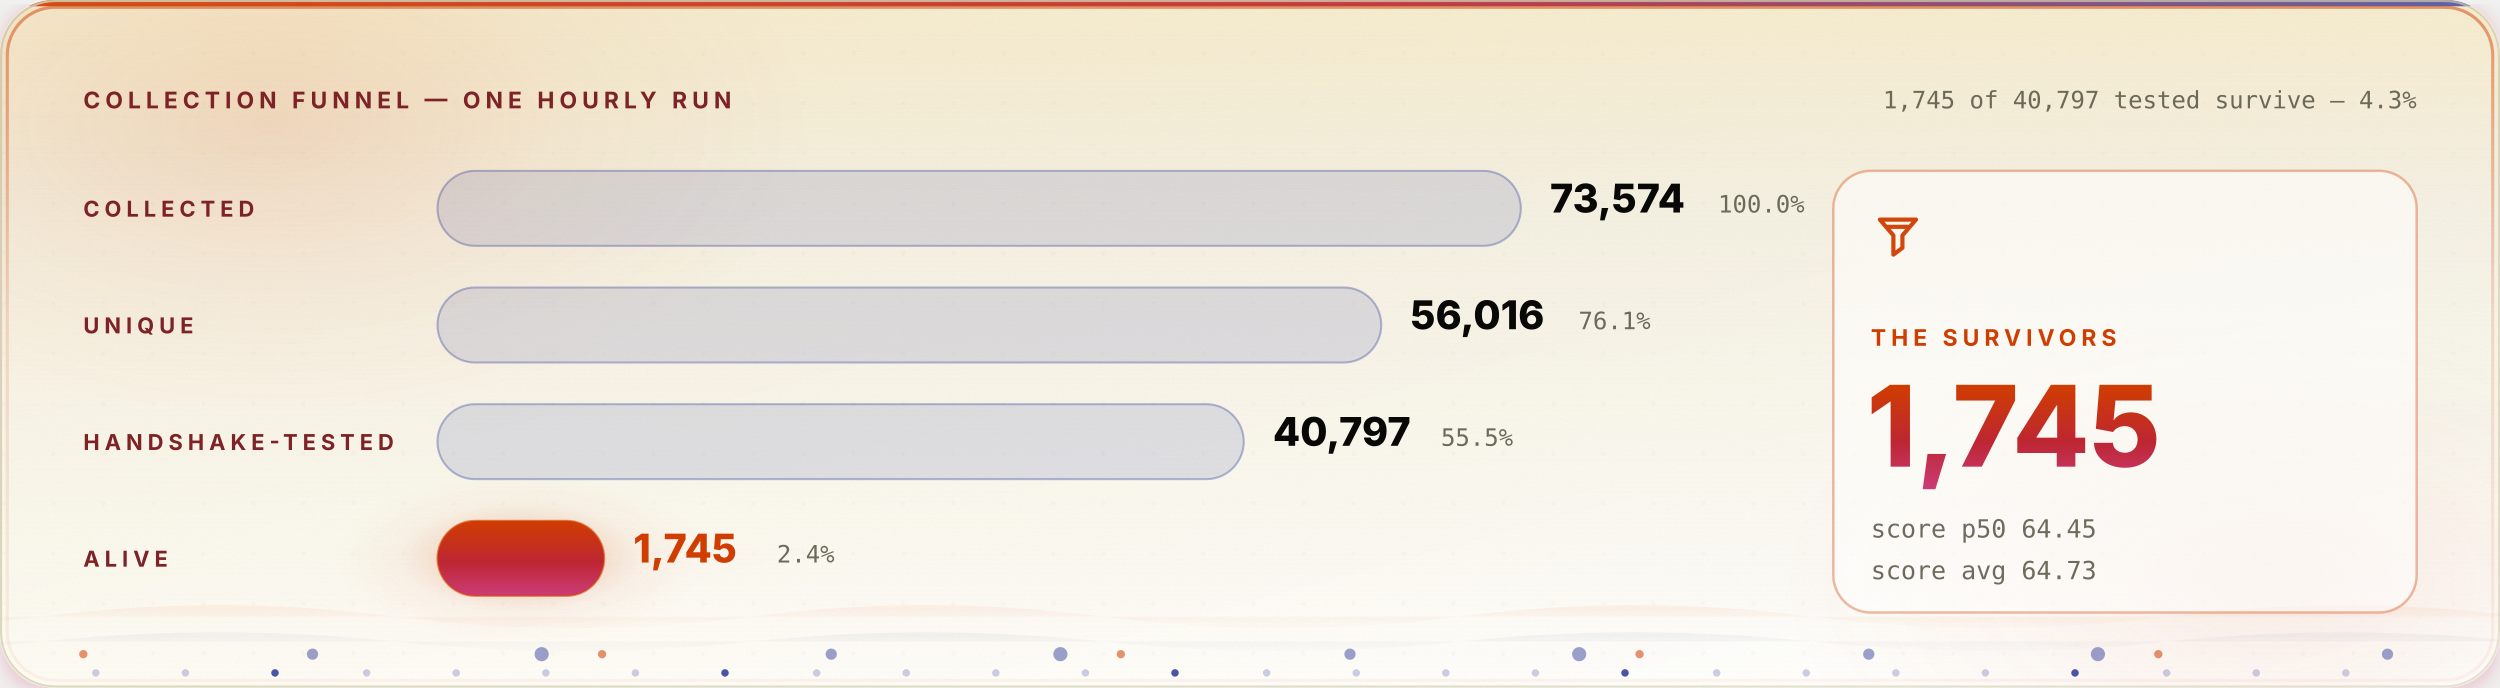
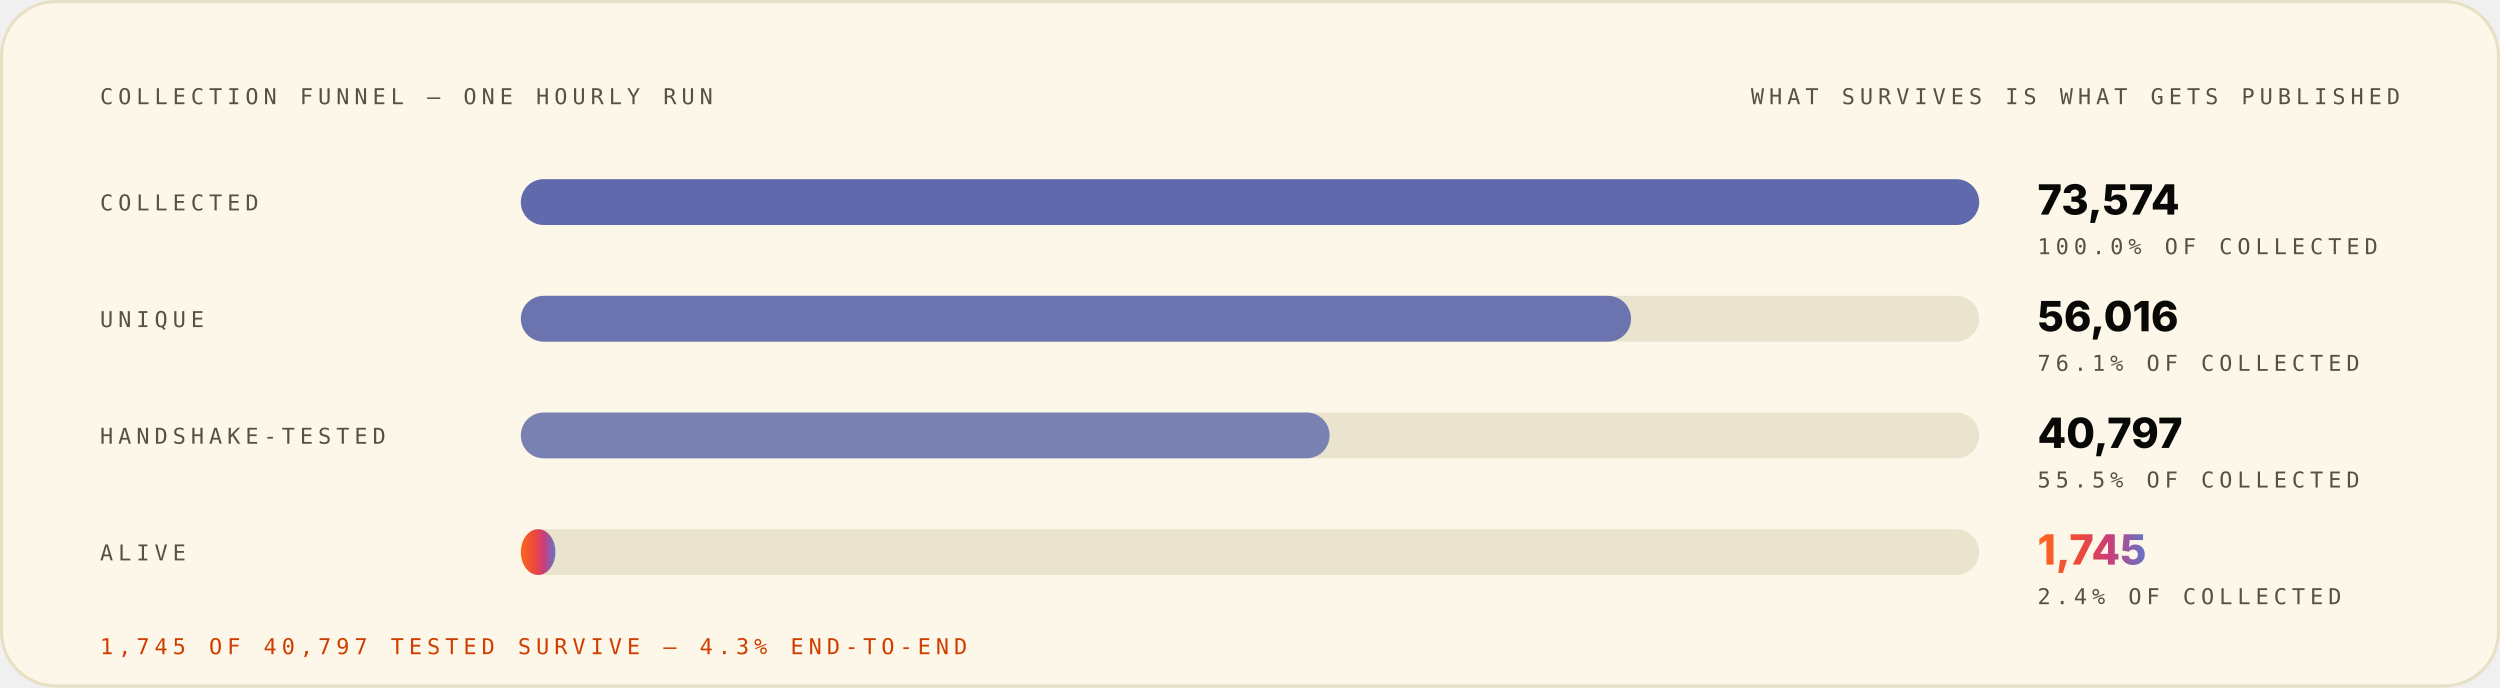
- <svg xmlns="http://www.w3.org/2000/svg" width="1200" height="330" viewBox="0 0 1200 330" role="img">
-   <defs>
-     <linearGradient id="bg-light" gradientUnits="objectBoundingBox" x1="0.0" y1="0.0" x2="1.0" y2="1.0">
-       <stop offset="0" stop-color="#FCF7E8" stop-opacity="1" />
-       <stop offset="1" stop-color="#FFFFFF" stop-opacity="1" />
-     </linearGradient>
-     <linearGradient id="tint-light" gradientUnits="objectBoundingBox" x1="0.0" y1="0.0" x2="0" y2="1">
-       <stop offset="0" stop-color="#E8E0C5" stop-opacity="0.6" />
-       <stop offset="1" stop-color="#E8E0C5" stop-opacity="0" />
-     </linearGradient>
-     <linearGradient id="inner-light" gradientUnits="objectBoundingBox" x1="0.0" y1="0.0" x2="0" y2="1">
-       <stop offset="0" stop-color="#FAECC5" stop-opacity="0.55" />
-       <stop offset="0.28" stop-color="#FAECC5" stop-opacity="0" />
-     </linearGradient>
-     <linearGradient id="topbar-light" gradientUnits="userSpaceOnUse" x1="0" y1="1.5" x2="1200" y2="1.5">
-       <stop offset="0" stop-color="#D03D00" stop-opacity="0.9" />
-       <stop offset="0.55" stop-color="#BD2632" stop-opacity="0.9" />
-       <stop offset="1" stop-color="#4854A6" stop-opacity="0.9" />
-     </linearGradient>
-     <linearGradient id="hero-light" gradientUnits="objectBoundingBox" x1="0.0" y1="0.0" x2="0" y2="1">
-       <stop offset="0" stop-color="#D03D00" stop-opacity="1" />
-       <stop offset="0.55" stop-color="#BD2632" stop-opacity="1" />
-       <stop offset="1" stop-color="#CC3C77" stop-opacity="1" />
-     </linearGradient>
-     <linearGradient id="word-light" gradientUnits="objectBoundingBox" x1="0" y1="0" x2="1" y2="0">
-       <stop offset="0" stop-color="#7D2327" stop-opacity="1" />
-       <stop offset="0.6" stop-color="#BD2632" stop-opacity="1" />
-       <stop offset="1" stop-color="#D03D00" stop-opacity="1" />
-     </linearGradient>
-     <linearGradient id="ib-light" gradientUnits="objectBoundingBox" x1="0.0" y1="0.0" x2="0" y2="1">
-       <stop offset="0" stop-color="#D03D00" stop-opacity="0.5" />
-       <stop offset="0.45" stop-color="#D03D00" stop-opacity="0.16" />
-       <stop offset="1" stop-color="#D03D00" stop-opacity="0.05" />
-     </linearGradient>
-     <linearGradient id="border-light" gradientUnits="objectBoundingBox" x1="0.0" y1="0.0" x2="1.0" y2="1.0">
-       <stop offset="0" stop-color="#D1C9AC" stop-opacity="0.9" />
-       <stop offset="1" stop-color="#D1C9AC" stop-opacity="0.495" />
-     </linearGradient>
-     <linearGradient id="div-light" gradientUnits="objectBoundingBox" x1="0.0" y1="0.0" x2="1" y2="0">
-       <stop offset="0" stop-color="#B4AE95" stop-opacity="0.4" />
-       <stop offset="1" stop-color="#B4AE95" stop-opacity="0.14" />
-     </linearGradient>
-     <radialGradient id="glow-light" cx="0.5" cy="0.5" r="0.5">
-       <stop offset="0" stop-color="#D03D00" stop-opacity="0.55" />
-       <stop offset="0.55" stop-color="#D03D00" stop-opacity="0.18" />
-       <stop offset="1" stop-color="#D03D00" stop-opacity="0" />
-     </radialGradient>
-     <linearGradient id="shine-light" gradientUnits="objectBoundingBox" x1="0.0" y1="0.0" x2="1" y2="0">
-       <stop offset="0" stop-color="#FC671F" stop-opacity="0" />
-       <stop offset="0.5" stop-color="#FC671F" stop-opacity="0.06" />
-       <stop offset="1" stop-color="#FC671F" stop-opacity="0" />
-     </linearGradient>
-     <linearGradient id="wavea-light" gradientUnits="objectBoundingBox" x1="0.0" y1="0.0" x2="0" y2="1">
-       <stop offset="0" stop-color="#FC671F" stop-opacity="0.09" />
-       <stop offset="1" stop-color="#FC671F" stop-opacity="0.018" />
-     </linearGradient>
-     <linearGradient id="waveb-light" gradientUnits="objectBoundingBox" x1="0.0" y1="0.0" x2="0" y2="1">
-       <stop offset="0" stop-color="#4854A6" stop-opacity="0.07" />
-       <stop offset="1" stop-color="#4854A6" stop-opacity="0.014" />
-     </linearGradient>
-     <pattern id="grid-light" width="24" height="24" patternUnits="userSpaceOnUse">
-       <circle cx="1.6" cy="1.6" r="1.05" fill="#B4AE95" />
-     </pattern>
-     <filter id="grain-light" x="0" y="0" width="100%" height="100%">
-       <feTurbulence type="fractalNoise" baseFrequency="0.9" numOctaves="2" stitchTiles="stitch" result="n" />
-       <feColorMatrix in="n" type="saturate" values="0" result="m" />
-       <feComposite in="m" in2="SourceGraphic" operator="in" />
-     </filter>
-     <filter id="shadow-light" x="-15%" y="-15%" width="130%" height="140%">
-       <feDropShadow dx="0" dy="10" stdDeviation="16" flood-color="#BD2632" flood-opacity="0.20" />
-       <feDropShadow dx="0" dy="2" stdDeviation="5" flood-color="#BD2632" flood-opacity="0.25" />
-     </filter>
-     <clipPath id="clip-light">
-       <rect x="0" y="0" width="1200" height="330" rx="26" />
-     </clipPath>
-   </defs>
-   <style>
-       @keyframes fl-light {
-         0% { transform: translateY(0); opacity: 0; }
-         12% { opacity: 0.85; }
-         80% { opacity: 0.45; }
-         100% { transform: translateY(-330px); opacity: 0; }
-       }
-       .pt-light { animation: fl-light 9s linear infinite; }
- 
-       @keyframes sw-light {
-         0%, 52% { transform: translateX(0) skewX(-20deg); }
-         100% { transform: translateX(1900px) skewX(-20deg); }
-       }
-       .sweep-light { animation: sw-light 7.5s ease-in-out infinite; }
- 
-       @keyframes wvm-light { to { transform: translateX(-170px); } }
-       .wv-light { animation: wvm-light 9s ease-in-out infinite alternate; }
-       .wv2-light { animation-duration: 14s; }
- 
-       @keyframes sp-light { to { transform: rotate(360deg); } }
-       .spin-light { transform-box: fill-box; transform-origin: center;
-                   animation: sp-light 8s linear infinite; }
-       .rev-light { animation-direction: reverse; }
- 
-       @keyframes bt-light { 50% { transform: scale(1.12); } }
-       .beat-light { transform-box: fill-box; transform-origin: center;
-                   animation: bt-light 2.4s ease-in-out infinite; }
- 
-       @keyframes gw-light { 50% { opacity: 0.55; } }
-       .glowG-light { animation: gw-light 3.2s ease-in-out infinite; }
- 
-       @keyframes shn-light {
-         0%, 46% { transform: translateX(-540px); }
-         100% { transform: translateX(1620px); }
-       }
-       .shn-light { animation: shn-light 5.5s ease-in-out infinite; }
- 
-       @keyframes bgl-light { 0%, 100% { opacity: 0.35; } 12% { opacity: 1; } }
-       .bgl-light { animation: bgl-light 2.2s ease-in-out infinite; }
- 
-       @keyframes dsh-light { to { stroke-dashoffset: -36; } }
-       .dash-light { stroke-dasharray: 8 10; animation: dsh-light 1.2s linear infinite; }
- 
-       @keyframes pk-light {
-         0% { transform: translateX(0); opacity: 0; }
-         10% { opacity: 1; }
-         88% { opacity: 1; }
-         100% { transform: translateX(var(--d, 200px)); opacity: 0; }
-       }
-       .pk-light { animation: pk-light 2.6s linear infinite; }
- 
-       @keyframes pkv-light {
-         0% { transform: translateY(0); opacity: 0; }
-         10% { opacity: 1; }
-         88% { opacity: 1; }
-         100% { transform: translateY(var(--dy, 40px)); opacity: 0; }
-       }
-       .pkv-light { animation: pkv-light 2.6s linear infinite; }
- 
-       @keyframes pls-light {
-         0% { transform: scale(0.55); opacity: 0.85; }
-         100% { transform: scale(2.4); opacity: 0; }
-       }
-       .pls-light { transform-box: fill-box; transform-origin: center;
-                  animation: pls-light 2.4s ease-out infinite; }
- 
-       @keyframes flt-light { 50% { transform: translateY(-6px); } }
-       .flt-light { animation: flt-light 6s ease-in-out infinite; }
- 
-       @keyframes grw-light { from { transform: scaleX(0); } }
-       .grow-light { transform-box: fill-box; transform-origin: left center;
-                   animation: grw-light 1.5s 0.2s ease-out both; }
- 
-       @media (prefers-reduced-motion: reduce) {
-         .pt-light,.sweep-light,.wv-light,.spin-light,.rev-light,.beat-light,.glowG-light,.shn-light,.bgl-light,.dash-light,.pk-light,.pkv-light,.pls-light,.flt-light,.grow-light { animation: none; }
-       }
-     </style>
-   <g filter="url(#shadow-light)">
-     <rect width="1200" height="330" rx="26" fill="#FCF7E8" />
+ <svg xmlns="http://www.w3.org/2000/svg" width="1200" height="330" viewBox="0 0 1200 330" role="img" font-family="Space Grotesk, Inter, system-ui, -apple-system, Segoe UI, sans-serif">
+   <style>.m-fade{animation:vf .7s ease-out both}.m-grow{transform-box:fill-box;transform-origin:left center;animation:vg .9s cubic-bezier(.2,.7,.2,1) both}.m-dash{animation:vm 26s linear infinite}.m-beat{animation:vb 2.6s ease-in-out infinite;transform-box:fill-box;transform-origin:center}@keyframes vf{from{opacity:0}to{opacity:1}}@keyframes vg{from{transform:scaleX(0)}to{transform:scaleX(1)}}@keyframes vm{to{stroke-dashoffset:-320}}@keyframes vb{0%,86%,100%{transform:scale(1)}90%{transform:scale(1.05)}95%{transform:scale(1.01)}}@media (prefers-reduced-motion:reduce){.m-fade,.m-grow,.m-dash,.m-beat{animation:none}}</style>
+   <linearGradient id="brand-light" x1="0" y1="0" x2="1" y2="0">
+     <stop offset="0" stop-color="#FC671F" />
+     <stop offset="0.38" stop-color="#ED4A3B" />
+     <stop offset="0.66" stop-color="#CC3C77" />
+     <stop offset="1" stop-color="#6574C9" />
+   </linearGradient>
+   <rect x="0.75" y="0.75" width="1198.5" height="328.5" rx="26" fill="#FCF7E8" stroke="#E8E0C5" stroke-width="1.5" />
+   <g class="m-fade" style="animation-delay:0.00s">
+     <text x="48" y="50" font-size="10.5" font-weight="500" font-family="IBM Plex Mono, ui-monospace, SFMono-Regular, Menlo, monospace" letter-spacing="2.4" fill="#545242">COLLECTION FUNNEL — ONE HOURLY RUN</text>
+     <text x="1152" y="50" font-size="10.5" font-weight="500" font-family="IBM Plex Mono, ui-monospace, SFMono-Regular, Menlo, monospace" letter-spacing="2.4" text-anchor="end" fill="#545242">WHAT SURVIVES IS WHAT GETS PUBLISHED</text>
  </g>
-   <g clip-path="url(#clip-light)">
-     <rect width="1200" height="330" fill="url(#bg-light)" />
-     <rect width="1200" height="330" fill="url(#tint-light)" />
-     <rect width="1200" height="330" fill="url(#inner-light)" />
-     <rect width="1200" height="330" fill="url(#grid-light)" opacity="0.05" />
-     <rect width="1200" height="330" fill="#080806" filter="url(#grain-light)" opacity="0.045" />
-     <ellipse cx="130" cy="60" rx="260" ry="140" fill="url(#glow-light)" opacity="0.22" />
-     <ellipse cx="1090" cy="280" rx="240" ry="130" fill="url(#glow-light)" opacity="0.14" />
-     <path class="wv-light" d="M -320 296 q 85.0 -11 170 0 q 85.0 11 170 0 q 85.0 -11 170 0 q 85.0 11 170 0 q 85.0 -11 170 0 q 85.0 11 170 0 q 85.0 -11 170 0 q 85.0 11 170 0 q 85.0 -11 170 0 q 85.0 11 170 0 q 85.0 -11 170 0 q 85.0 11 170 0 q 85.0 -11 170 0" fill="url(#wavea-light)" opacity="0.8" />
-     <path class="wv-light wv2-light" d="M -320 308 q 85.0 -9 170 0 q 85.0 9 170 0 q 85.0 -9 170 0 q 85.0 9 170 0 q 85.0 -9 170 0 q 85.0 9 170 0 q 85.0 -9 170 0 q 85.0 9 170 0 q 85.0 -9 170 0 q 85.0 9 170 0 q 85.0 -9 170 0 q 85.0 9 170 0 q 85.0 -9 170 0" fill="url(#waveb-light)" opacity="0.9" />
-     <rect width="1200" height="3" fill="url(#topbar-light)" />
-     <g class="sweep-light">
-       <rect x="-320" y="-60" width="230" height="450" fill="url(#shine-light)" opacity="0.75" />
-     </g>
-     <circle class="pt-light" cx="40" cy="314" r="2.0" fill="#D03D00" opacity="0.55" style="animation-duration:8.0s;animation-delay:-0.0s" />
-     <circle class="pt-light" cx="150" cy="314" r="2.7" fill="#4854A6" opacity="0.55" style="animation-duration:9.7s;animation-delay:-0.9s" />
-     <circle class="pt-light" cx="260" cy="314" r="3.4" fill="#4854A6" opacity="0.55" style="animation-duration:11.4s;animation-delay:-1.8s" />
-     <circle class="pt-light" cx="289" cy="314" r="2.0" fill="#D03D00" opacity="0.55" style="animation-duration:13.1s;animation-delay:-2.7s" />
-     <circle class="pt-light" cx="399" cy="314" r="2.7" fill="#4854A6" opacity="0.55" style="animation-duration:8.0s;animation-delay:-3.6s" />
-     <circle class="pt-light" cx="509" cy="314" r="3.4" fill="#4854A6" opacity="0.55" style="animation-duration:9.7s;animation-delay:-4.5s" />
-     <circle class="pt-light" cx="538" cy="314" r="2.0" fill="#D03D00" opacity="0.55" style="animation-duration:11.4s;animation-delay:-5.4s" />
-     <circle class="pt-light" cx="648" cy="314" r="2.7" fill="#4854A6" opacity="0.55" style="animation-duration:13.1s;animation-delay:-6.3s" />
-     <circle class="pt-light" cx="758" cy="314" r="3.4" fill="#4854A6" opacity="0.55" style="animation-duration:8.0s;animation-delay:-7.2s" />
-     <circle class="pt-light" cx="787" cy="314" r="2.0" fill="#D03D00" opacity="0.55" style="animation-duration:9.7s;animation-delay:-8.1s" />
-     <circle class="pt-light" cx="897" cy="314" r="2.7" fill="#4854A6" opacity="0.55" style="animation-duration:11.4s;animation-delay:-9.0s" />
-     <circle class="pt-light" cx="1007" cy="314" r="3.4" fill="#4854A6" opacity="0.55" style="animation-duration:13.1s;animation-delay:-9.9s" />
-     <circle class="pt-light" cx="1036" cy="314" r="2.0" fill="#D03D00" opacity="0.55" style="animation-duration:8.0s;animation-delay:-2.8s" />
-     <circle class="pt-light" cx="1146" cy="314" r="2.7" fill="#4854A6" opacity="0.55" style="animation-duration:9.7s;animation-delay:-2.0s" />
-     <circle cx="46" cy="323" r="1.8" fill="#4854A6" opacity="0.28" />
-     <circle cx="89" cy="323" r="1.8" fill="#4854A6" opacity="0.28" />
-     <circle class="bgl-light" cx="132" cy="323" r="1.8" fill="#4854A6" style="animation-delay:-0.46s" />
-     <circle cx="176" cy="323" r="1.8" fill="#4854A6" opacity="0.28" />
-     <circle cx="219" cy="323" r="1.8" fill="#4854A6" opacity="0.28" />
-     <circle cx="262" cy="323" r="1.8" fill="#4854A6" opacity="0.28" />
-     <circle cx="305" cy="323" r="1.8" fill="#4854A6" opacity="0.28" />
-     <circle class="bgl-light" cx="348" cy="323" r="1.8" fill="#4854A6" style="animation-delay:-1.61s" />
-     <circle cx="392" cy="323" r="1.8" fill="#4854A6" opacity="0.28" />
-     <circle cx="435" cy="323" r="1.8" fill="#4854A6" opacity="0.28" />
-     <circle cx="478" cy="323" r="1.8" fill="#4854A6" opacity="0.28" />
-     <circle cx="521" cy="323" r="1.8" fill="#4854A6" opacity="0.28" />
-     <circle class="bgl-light" cx="564" cy="323" r="1.8" fill="#4854A6" style="animation-delay:-2.76s" />
-     <circle cx="608" cy="323" r="1.8" fill="#4854A6" opacity="0.28" />
-     <circle cx="651" cy="323" r="1.8" fill="#4854A6" opacity="0.28" />
-     <circle cx="694" cy="323" r="1.8" fill="#4854A6" opacity="0.28" />
-     <circle cx="737" cy="323" r="1.8" fill="#4854A6" opacity="0.28" />
-     <circle class="bgl-light" cx="780" cy="323" r="1.8" fill="#4854A6" style="animation-delay:-3.91s" />
-     <circle cx="824" cy="323" r="1.8" fill="#4854A6" opacity="0.28" />
-     <circle cx="867" cy="323" r="1.8" fill="#4854A6" opacity="0.28" />
-     <circle cx="910" cy="323" r="1.8" fill="#4854A6" opacity="0.28" />
-     <circle cx="953" cy="323" r="1.8" fill="#4854A6" opacity="0.28" />
-     <circle class="bgl-light" cx="996" cy="323" r="1.8" fill="#4854A6" style="animation-delay:-5.06s" />
-     <circle cx="1040" cy="323" r="1.8" fill="#4854A6" opacity="0.28" />
-     <circle cx="1083" cy="323" r="1.8" fill="#4854A6" opacity="0.28" />
-     <circle cx="1126" cy="323" r="1.8" fill="#4854A6" opacity="0.28" />
+   <g class="m-fade" style="animation-delay:0.08s">
+     <text x="48" y="101" font-size="10.5" font-weight="500" font-family="IBM Plex Mono, ui-monospace, SFMono-Regular, Menlo, monospace" letter-spacing="2.4" fill="#545242">COLLECTED</text>
+     <rect x="250" y="86" width="700" height="22" rx="11" fill="#D1C9AC" fill-opacity="0.405" />
+     <rect x="250" y="86" width="700.0" height="22" rx="11" fill="#4854A6" fill-opacity="0.85" />
+     <text x="978" y="103" font-size="20" font-weight="800" font-family="Space Grotesk, Inter, system-ui, -apple-system, Segoe UI, sans-serif" fill="#080806">73,574</text>
+     <text x="978" y="122" font-size="10.5" font-weight="500" font-family="IBM Plex Mono, ui-monospace, SFMono-Regular, Menlo, monospace" letter-spacing="2.4" fill="#545242">100.0% OF COLLECTED</text>
  </g>
-   <rect x="3.5" y="3.5" width="1193" height="323" rx="23" fill="none" stroke="url(#ib-light)" stroke-width="1.5" />
-   <rect x="0.5" y="0.5" width="1199" height="329" rx="26" fill="none" stroke="url(#border-light)" stroke-width="1" />
-   <text x="40" y="52" font-family="Space Grotesk, Inter, system-ui, -apple-system, Segoe UI, sans-serif" font-size="11" font-weight="700" fill="#7D2327" text-anchor="start" letter-spacing="2.4">COLLECTION FUNNEL — ONE HOURLY RUN</text>
-   <text x="1160" y="52" font-family="IBM Plex Mono, ui-monospace, SFMono-Regular, Menlo, monospace" font-size="11.5" font-weight="500" fill="#545242" text-anchor="end" opacity="0.85">1,745 of 40,797 tested survive — 4.3%</text>
-   <rect class="grow-light" x="210" y="82" width="520" height="36" rx="18.0" fill="#4854A6" fill-opacity="0.15" stroke="#4854A6" stroke-opacity="0.4" stroke-width="1" style="animation-delay:0.15s" />
-   <text x="40" y="104.0" font-family="Space Grotesk, Inter, system-ui, -apple-system, Segoe UI, sans-serif" font-size="10.5" font-weight="700" fill="#7D2327" text-anchor="start" letter-spacing="2.4">COLLECTED</text>
-   <text x="744" y="102.0" font-family="Space Grotesk, Inter, system-ui, -apple-system, Segoe UI, sans-serif" font-size="19" font-weight="800" fill="#080806" text-anchor="start">73,574</text>
-   <text x="824.68" y="102.0" font-family="IBM Plex Mono, ui-monospace, SFMono-Regular, Menlo, monospace" font-size="11.5" font-weight="500" fill="#545242" text-anchor="start" opacity="0.85">100.0%</text>
-   <circle class="pkv-light" cx="270" cy="122" r="2.6" fill="#D03D00" opacity="0" style="--dy:14px;animation-delay:-0.0s" />
-   <rect class="grow-light" x="210" y="138" width="453" height="36" rx="18.0" fill="#4854A6" fill-opacity="0.15" stroke="#4854A6" stroke-opacity="0.4" stroke-width="1" style="animation-delay:0.33s" />
-   <text x="40" y="160.0" font-family="Space Grotesk, Inter, system-ui, -apple-system, Segoe UI, sans-serif" font-size="10.5" font-weight="700" fill="#7D2327" text-anchor="start" letter-spacing="2.4">UNIQUE</text>
-   <text x="677" y="158.0" font-family="Space Grotesk, Inter, system-ui, -apple-system, Segoe UI, sans-serif" font-size="19" font-weight="800" fill="#080806" text-anchor="start">56,016</text>
-   <text x="757.68" y="158.0" font-family="IBM Plex Mono, ui-monospace, SFMono-Regular, Menlo, monospace" font-size="11.5" font-weight="500" fill="#545242" text-anchor="start" opacity="0.85">76.1%</text>
-   <circle class="pkv-light" cx="270" cy="178" r="2.6" fill="#D03D00" opacity="0" style="--dy:14px;animation-delay:-0.8s" />
-   <rect class="grow-light" x="210" y="194" width="387" height="36" rx="18.0" fill="#4854A6" fill-opacity="0.15" stroke="#4854A6" stroke-opacity="0.4" stroke-width="1" style="animation-delay:0.51s" />
-   <text x="40" y="216.0" font-family="Space Grotesk, Inter, system-ui, -apple-system, Segoe UI, sans-serif" font-size="10.5" font-weight="700" fill="#7D2327" text-anchor="start" letter-spacing="2.4">HANDSHAKE-TESTED</text>
-   <text x="611" y="214.0" font-family="Space Grotesk, Inter, system-ui, -apple-system, Segoe UI, sans-serif" font-size="19" font-weight="800" fill="#080806" text-anchor="start">40,797</text>
-   <text x="691.68" y="214.0" font-family="IBM Plex Mono, ui-monospace, SFMono-Regular, Menlo, monospace" font-size="11.5" font-weight="500" fill="#545242" text-anchor="start" opacity="0.85">55.5%</text>
-   <circle class="pkv-light" cx="270" cy="234" r="2.6" fill="#D03D00" opacity="0" style="--dy:14px;animation-delay:-1.6s" />
-   <g class="glowG-light">
-     <ellipse cx="250" cy="268" rx="90" ry="40" fill="url(#glow-light)" opacity="0.28" />
-     <ellipse cx="250" cy="268" rx="58" ry="26" fill="url(#glow-light)" opacity="0.5" />
-     <ellipse cx="250" cy="268" rx="34" ry="15" fill="url(#glow-light)" opacity="0.85" />
+   <g class="m-fade" style="animation-delay:0.22s">
+     <text x="48" y="157" font-size="10.5" font-weight="500" font-family="IBM Plex Mono, ui-monospace, SFMono-Regular, Menlo, monospace" letter-spacing="2.4" fill="#545242">UNIQUE</text>
+     <rect x="250" y="142" width="700" height="22" rx="11" fill="#D1C9AC" fill-opacity="0.405" />
+     <rect x="250" y="142" width="532.9" height="22" rx="11" fill="#4854A6" fill-opacity="0.77" />
+     <text x="978" y="159" font-size="20" font-weight="800" font-family="Space Grotesk, Inter, system-ui, -apple-system, Segoe UI, sans-serif" fill="#080806">56,016</text>
+     <text x="978" y="178" font-size="10.5" font-weight="500" font-family="IBM Plex Mono, ui-monospace, SFMono-Regular, Menlo, monospace" letter-spacing="2.4" fill="#545242">76.1% OF COLLECTED</text>
  </g>
-   <rect class="grow-light" x="210" y="250" width="80" height="36" rx="18.0" fill="url(#hero-light)" fill-opacity="1.0" stroke="#D03D00" stroke-opacity="0.6" stroke-width="1" style="animation-delay:0.69s" />
-   <text x="40" y="272.0" font-family="Space Grotesk, Inter, system-ui, -apple-system, Segoe UI, sans-serif" font-size="10.5" font-weight="700" fill="#7D2327" text-anchor="start" letter-spacing="2.4">ALIVE</text>
-   <text x="304" y="270.0" font-family="Space Grotesk, Inter, system-ui, -apple-system, Segoe UI, sans-serif" font-size="19" font-weight="800" fill="#D03D00" text-anchor="start">1,745</text>
-   <text x="372.9" y="270.0" font-family="IBM Plex Mono, ui-monospace, SFMono-Regular, Menlo, monospace" font-size="11.5" font-weight="500" fill="#545242" text-anchor="start" opacity="0.85">2.4%</text>
-   <rect x="880" y="82" width="280" height="212" rx="18" fill="#FFFFFF" fill-opacity="0.5" stroke="#D03D00" stroke-opacity="0.35" stroke-width="1.2" />
-   <g transform="translate(898.0,100.0) scale(1.0833)" fill="none" stroke="#D03D00" stroke-width="1.85" stroke-linecap="round" stroke-linejoin="round" opacity="0.95">
-     <path d="M4 5 H20 L14 12 V17.5 L10 20.5 V12 Z" />
-     <path d="M7.5 8.2 H16.5" />
+   <g class="m-fade" style="animation-delay:0.36s">
+     <text x="48" y="213" font-size="10.5" font-weight="500" font-family="IBM Plex Mono, ui-monospace, SFMono-Regular, Menlo, monospace" letter-spacing="2.4" fill="#545242">HANDSHAKE-TESTED</text>
+     <rect x="250" y="198" width="700" height="22" rx="11" fill="#D1C9AC" fill-opacity="0.405" />
+     <rect x="250" y="198" width="388.2" height="22" rx="11" fill="#4854A6" fill-opacity="0.69" />
+     <text x="978" y="215" font-size="20" font-weight="800" font-family="Space Grotesk, Inter, system-ui, -apple-system, Segoe UI, sans-serif" fill="#080806">40,797</text>
+     <text x="978" y="234" font-size="10.5" font-weight="500" font-family="IBM Plex Mono, ui-monospace, SFMono-Regular, Menlo, monospace" letter-spacing="2.4" fill="#545242">55.5% OF COLLECTED</text>
  </g>
-   <text x="898" y="166" font-family="Space Grotesk, Inter, system-ui, -apple-system, Segoe UI, sans-serif" font-size="11" font-weight="700" fill="#D03D00" text-anchor="start" letter-spacing="2.4">THE SURVIVORS</text>
-   <text class="beat-light" x="896" y="224" font-family="Space Grotesk, Inter, system-ui, -apple-system, Segoe UI, sans-serif" font-size="54" font-weight="800" fill="url(#hero-light)">1,745</text>
-   <text x="898" y="258" font-family="IBM Plex Mono, ui-monospace, SFMono-Regular, Menlo, monospace" font-size="12" font-weight="500" fill="#545242" text-anchor="start" opacity="0.85">score p50 64.45</text>
-   <text x="898" y="278" font-family="IBM Plex Mono, ui-monospace, SFMono-Regular, Menlo, monospace" font-size="12" font-weight="500" fill="#545242" text-anchor="start" opacity="0.85">score avg 64.73</text>
+   <g class="m-fade" style="animation-delay:0.50s">
+     <text x="48" y="269" font-size="10.5" font-weight="500" font-family="IBM Plex Mono, ui-monospace, SFMono-Regular, Menlo, monospace" letter-spacing="2.4" fill="#545242">ALIVE</text>
+     <rect x="250" y="254" width="700" height="22" rx="11" fill="#D1C9AC" fill-opacity="0.405" />
+     <rect class="m-grow" style="animation-delay:0.72s" x="250" y="254" width="16.6" height="22" rx="11" fill="url(#brand-light)" fill-opacity="1.00" />
+     <text class="m-beat" x="978" y="271" font-size="20" font-weight="800" font-family="Space Grotesk, Inter, system-ui, -apple-system, Segoe UI, sans-serif" fill="url(#brand-light)">1,745</text>
+     <text x="978" y="290" font-size="10.5" font-weight="500" font-family="IBM Plex Mono, ui-monospace, SFMono-Regular, Menlo, monospace" letter-spacing="2.4" fill="#545242">2.4% OF COLLECTED</text>
+   </g>
+   <g class="m-fade" style="animation-delay:0.70s">
+     <text x="48" y="314" font-size="10.5" font-weight="500" font-family="IBM Plex Mono, ui-monospace, SFMono-Regular, Menlo, monospace" letter-spacing="2.4" fill="#D03D00">1,745 OF 40,797 TESTED SURVIVE — 4.3% END-TO-END</text>
+   </g>
</svg>
